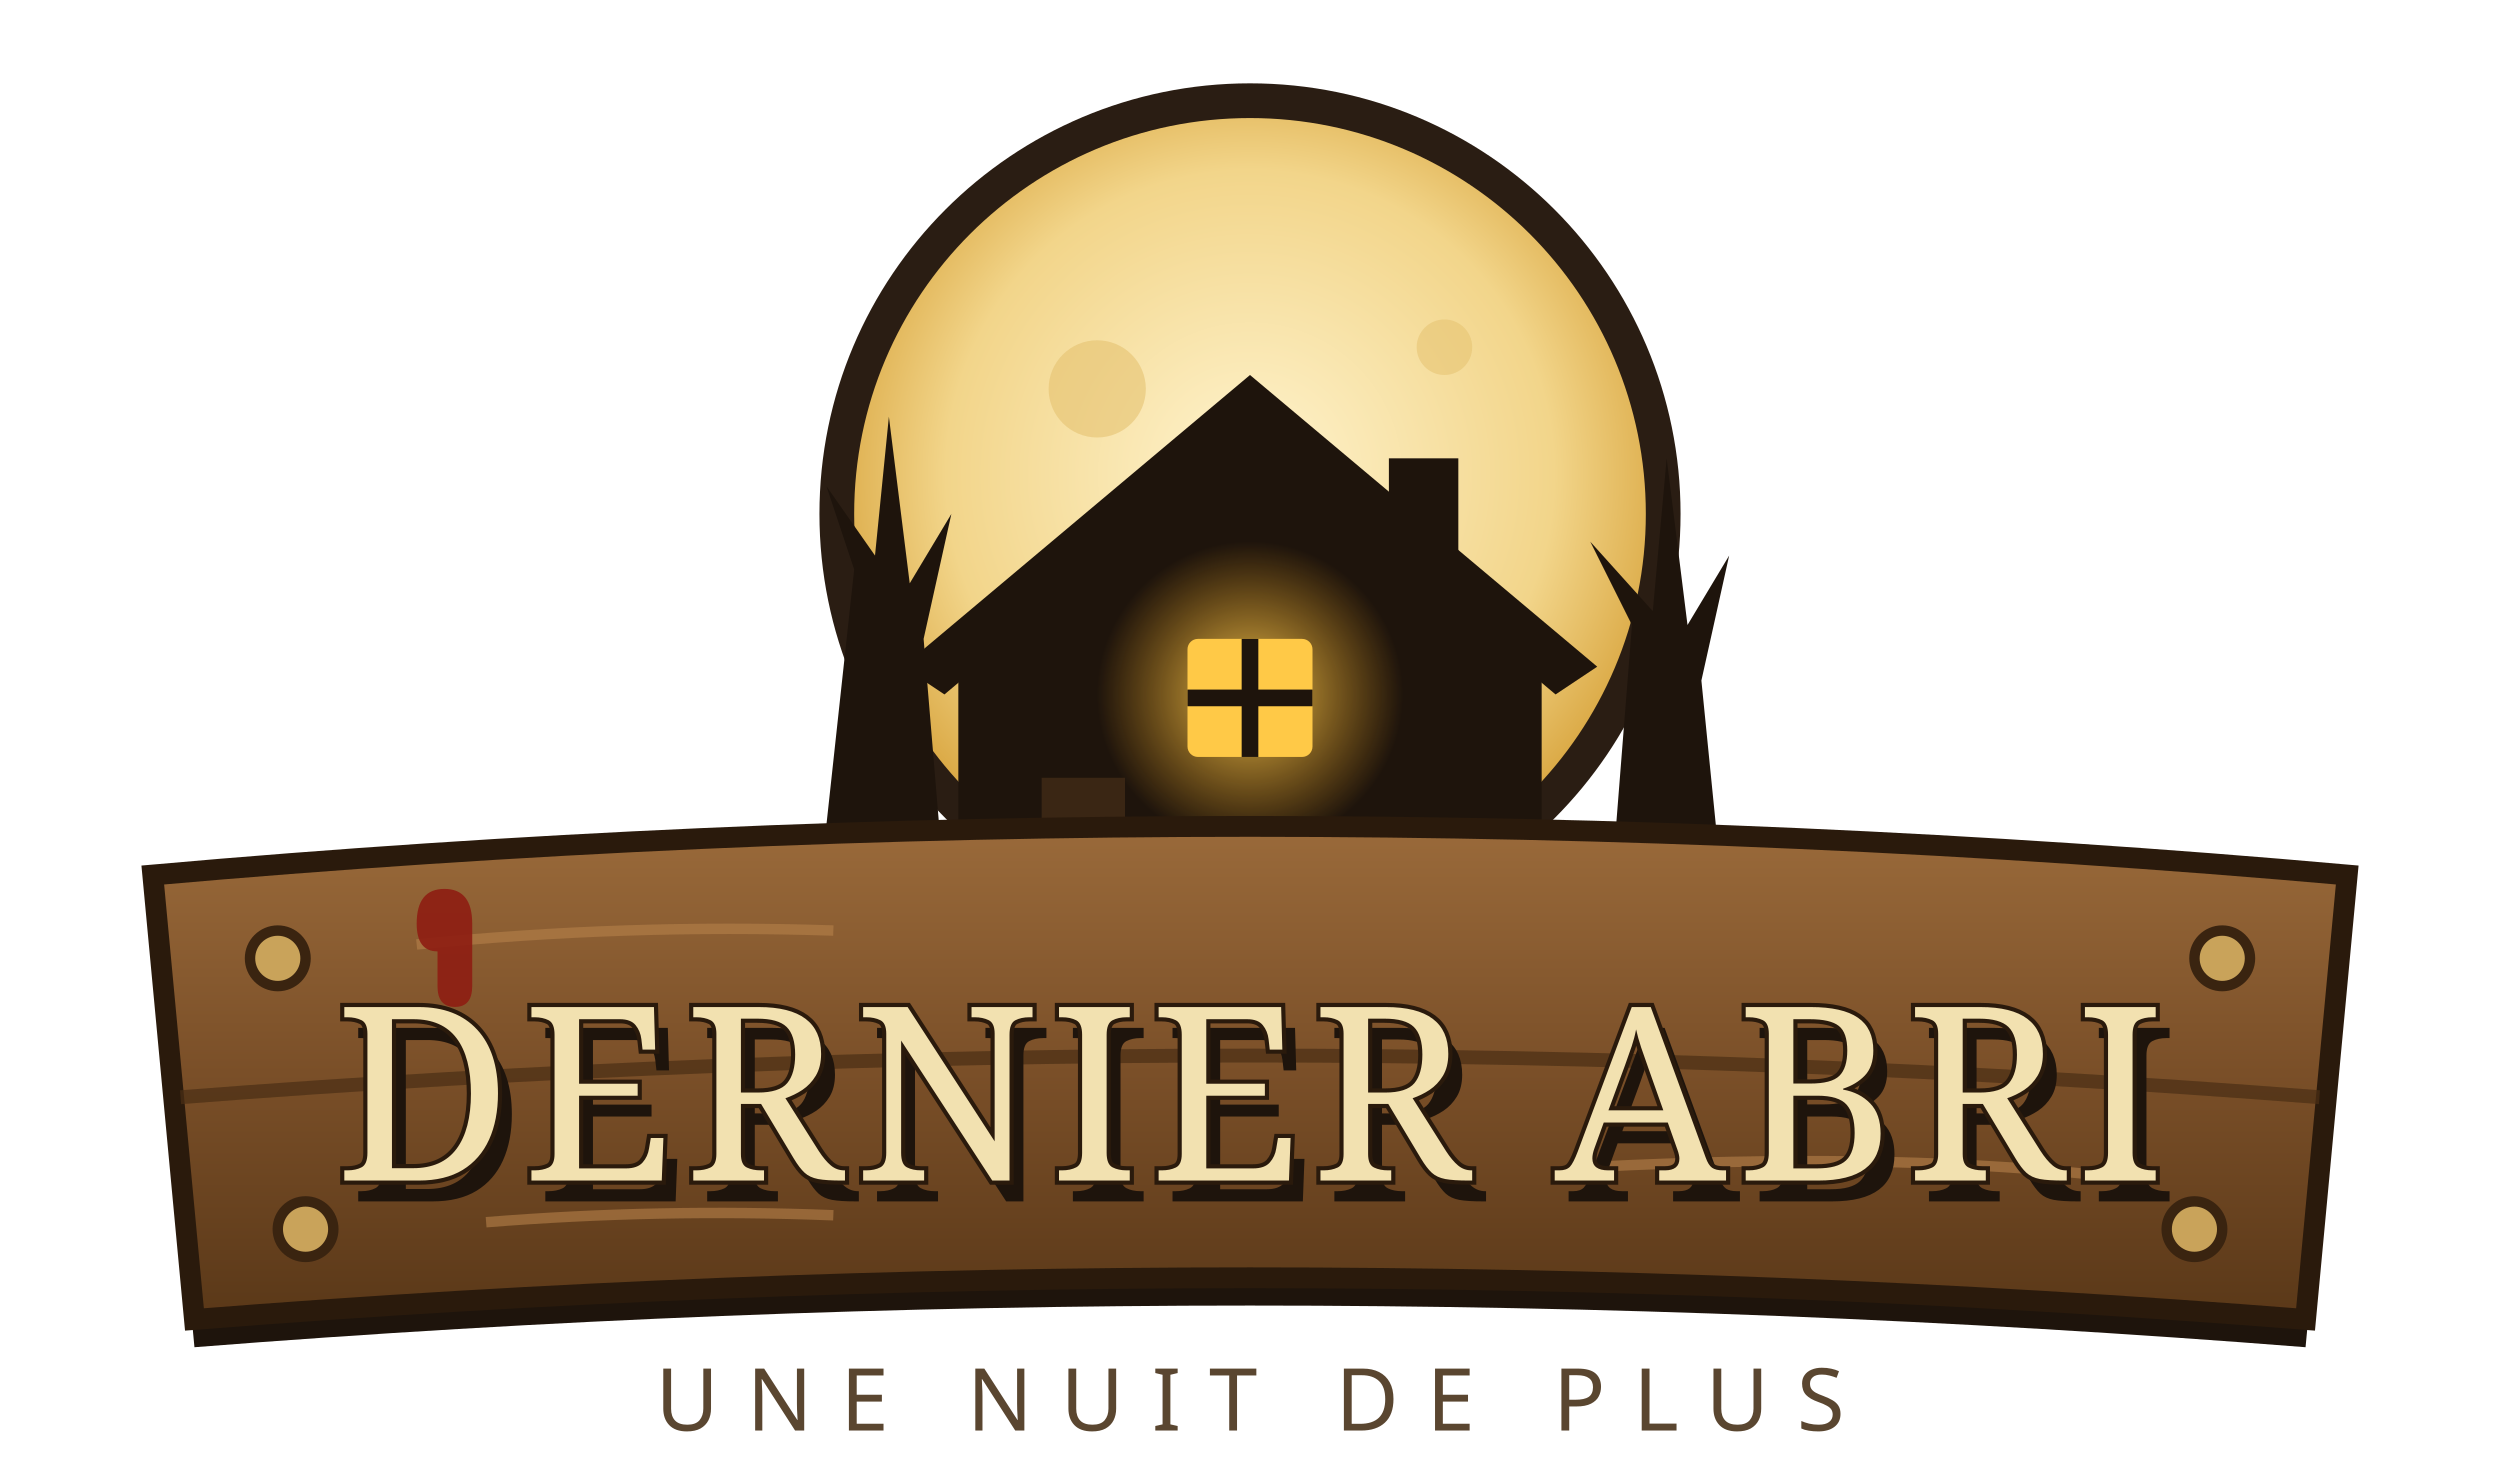
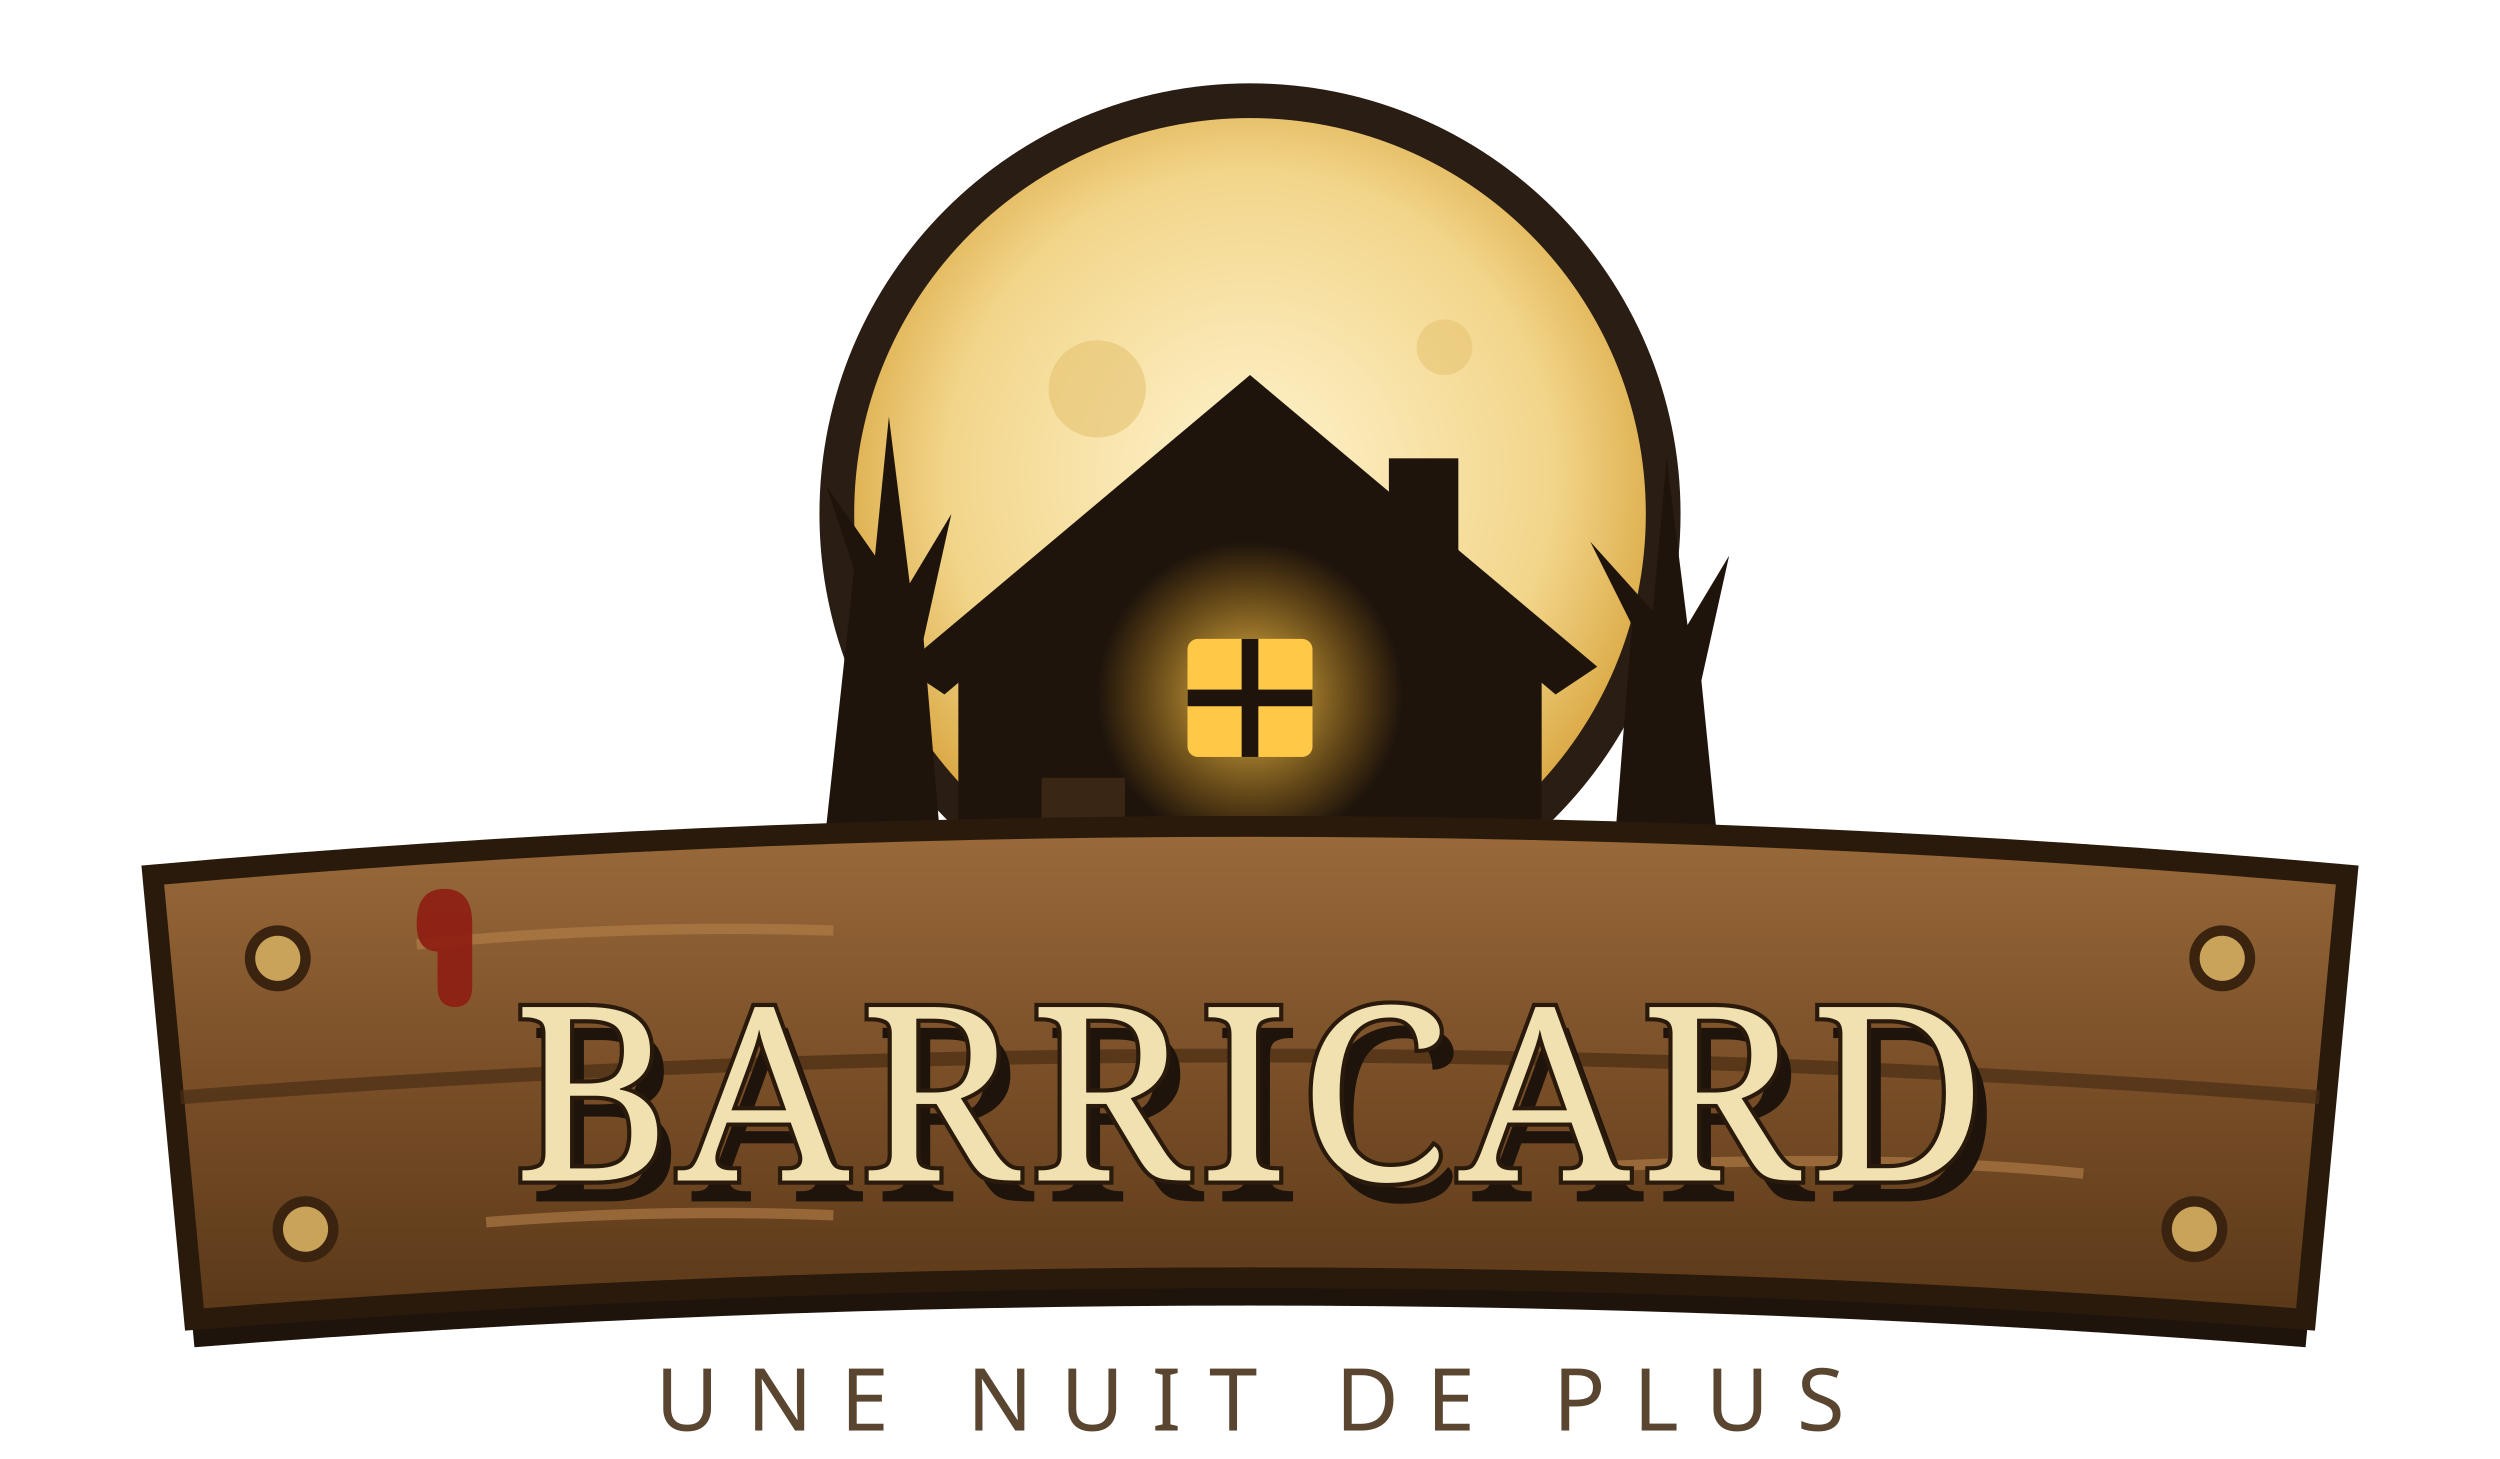
- <svg xmlns="http://www.w3.org/2000/svg" viewBox="0 0 360 210" role="img" aria-label="Dernier Abri">
+ <svg xmlns="http://www.w3.org/2000/svg" viewBox="0 0 360 210" role="img" aria-label="Barricard">
  <defs>
    <radialGradient id="lg-moon" cx="50%" cy="45%" r="55%">
      <stop offset="0" stop-color="#fff4cf" />
      <stop offset=".7" stop-color="#f2d58a" />
      <stop offset="1" stop-color="#d9a640" />
    </radialGradient>
    <radialGradient id="lg-glow" cx="50%" cy="50%" r="50%">
      <stop offset="0" stop-color="#ffd25a" stop-opacity=".9" />
      <stop offset="1" stop-color="#ffb020" stop-opacity="0" />
    </radialGradient>
    <linearGradient id="lg-wood" x1="0" y1="0" x2="0" y2="1">
      <stop offset="0" stop-color="#9a6a3a" />
      <stop offset=".5" stop-color="#7a4f28" />
      <stop offset="1" stop-color="#5a3818" />
    </linearGradient>
  </defs>
  <circle cx="180" cy="74" r="62" fill="#2a1d13" />
  <circle cx="180" cy="74" r="57" fill="url(#lg-moon)" />
  <circle cx="158" cy="56" r="7" fill="#e3bf6c" opacity=".55" />
  <circle cx="204" cy="92" r="9" fill="#e3bf6c" opacity=".45" />
  <circle cx="208" cy="50" r="4" fill="#e3bf6c" opacity=".5" />
  <g fill="#1e140c">
    <path d="M118 128 L123 82 L119 70 L126 80 L128 60 L131 84 L137 74 L133 92 L136 128Z" />
    <path d="M232 128 L235 90 L229 78 L238 88 L240 66 L243 90 L249 80 L245 98 L248 128Z" />
    <path d="M138 130 L138 92 L180 60 L222 92 L222 130Z" />
    <rect x="200" y="66" width="10" height="20" />
    <path d="M130 96 L180 54 L230 96 L224 100 L180 63 L136 100Z" />
  </g>
  <circle cx="180" cy="100" r="22" fill="url(#lg-glow)" />
  <rect x="171" y="92" width="18" height="17" rx="1.5" fill="#ffc947" />
  <path d="M180 92v17M171 100.5h18" stroke="#1e140c" stroke-width="2.4" />
  <path d="M150 112 h12 v18 h-12z" fill="#3a2614" />
  <g>
    <path d="M22 126 Q180 112 338 126 L332 190 Q180 178 28 190Z" fill="#1e140c" transform="translate(0,4)" />
    <path d="M22 126 Q180 112 338 126 L332 190 Q180 178 28 190Z" fill="url(#lg-wood)" stroke="#2a1a0c" stroke-width="3" />
    <path d="M26 158 Q180 146 334 158" stroke="#4a2e14" stroke-width="2" fill="none" opacity=".7" />
    <path d="M60 136 q30 -3 60 -2 M230 168 q40 -2 70 1 M70 176 q25 -2 50 -1" stroke="#b5814a" stroke-width="1.5" fill="none" opacity=".6" />
    <circle cx="40" cy="138" r="4" fill="#c9a35a" stroke="#3a2410" stroke-width="1.5" />
    <circle cx="320" cy="138" r="4" fill="#c9a35a" stroke="#3a2410" stroke-width="1.5" />
    <circle cx="44" cy="177" r="4" fill="#c9a35a" stroke="#3a2410" stroke-width="1.5" />
    <circle cx="316" cy="177" r="4" fill="#c9a35a" stroke="#3a2410" stroke-width="1.5" />
-     <text x="180" y="170" text-anchor="middle" font-family="'Special Elite',serif" font-size="35" letter-spacing="1.5" fill="#1e140c" transform="translate(2,3)">DERNIER ABRI</text>
-     <text x="180" y="170" text-anchor="middle" font-family="'Special Elite',serif" font-size="35" letter-spacing="1.5" fill="#f2e1b0" stroke="#2a1a0c" stroke-width="1.2" paint-order="stroke">DERNIER ABRI</text>
+     <text x="180" y="170" text-anchor="middle" font-family="'Special Elite',serif" font-size="35" letter-spacing="1.5" fill="#1e140c" transform="translate(2,3)">BARRICARD</text>
+     <text x="180" y="170" text-anchor="middle" font-family="'Special Elite',serif" font-size="35" letter-spacing="1.5" fill="#f2e1b0" stroke="#2a1a0c" stroke-width="1.2" paint-order="stroke">BARRICARD</text>
  </g>
  <path d="M64 128 q4 0 4 5 v9 q0 3 -2.5 3 q-2.5 0 -2.5 -3 v-5 q-3 0 -3 -4 q0 -5 4 -5z" fill="#8e1d12" opacity=".9" />
  <text x="180" y="206" text-anchor="middle" font-family="'Atkinson Hyperlegible',sans-serif" font-size="12.5" letter-spacing="4" fill="#5a4630">UNE NUIT DE PLUS</text>
</svg>
